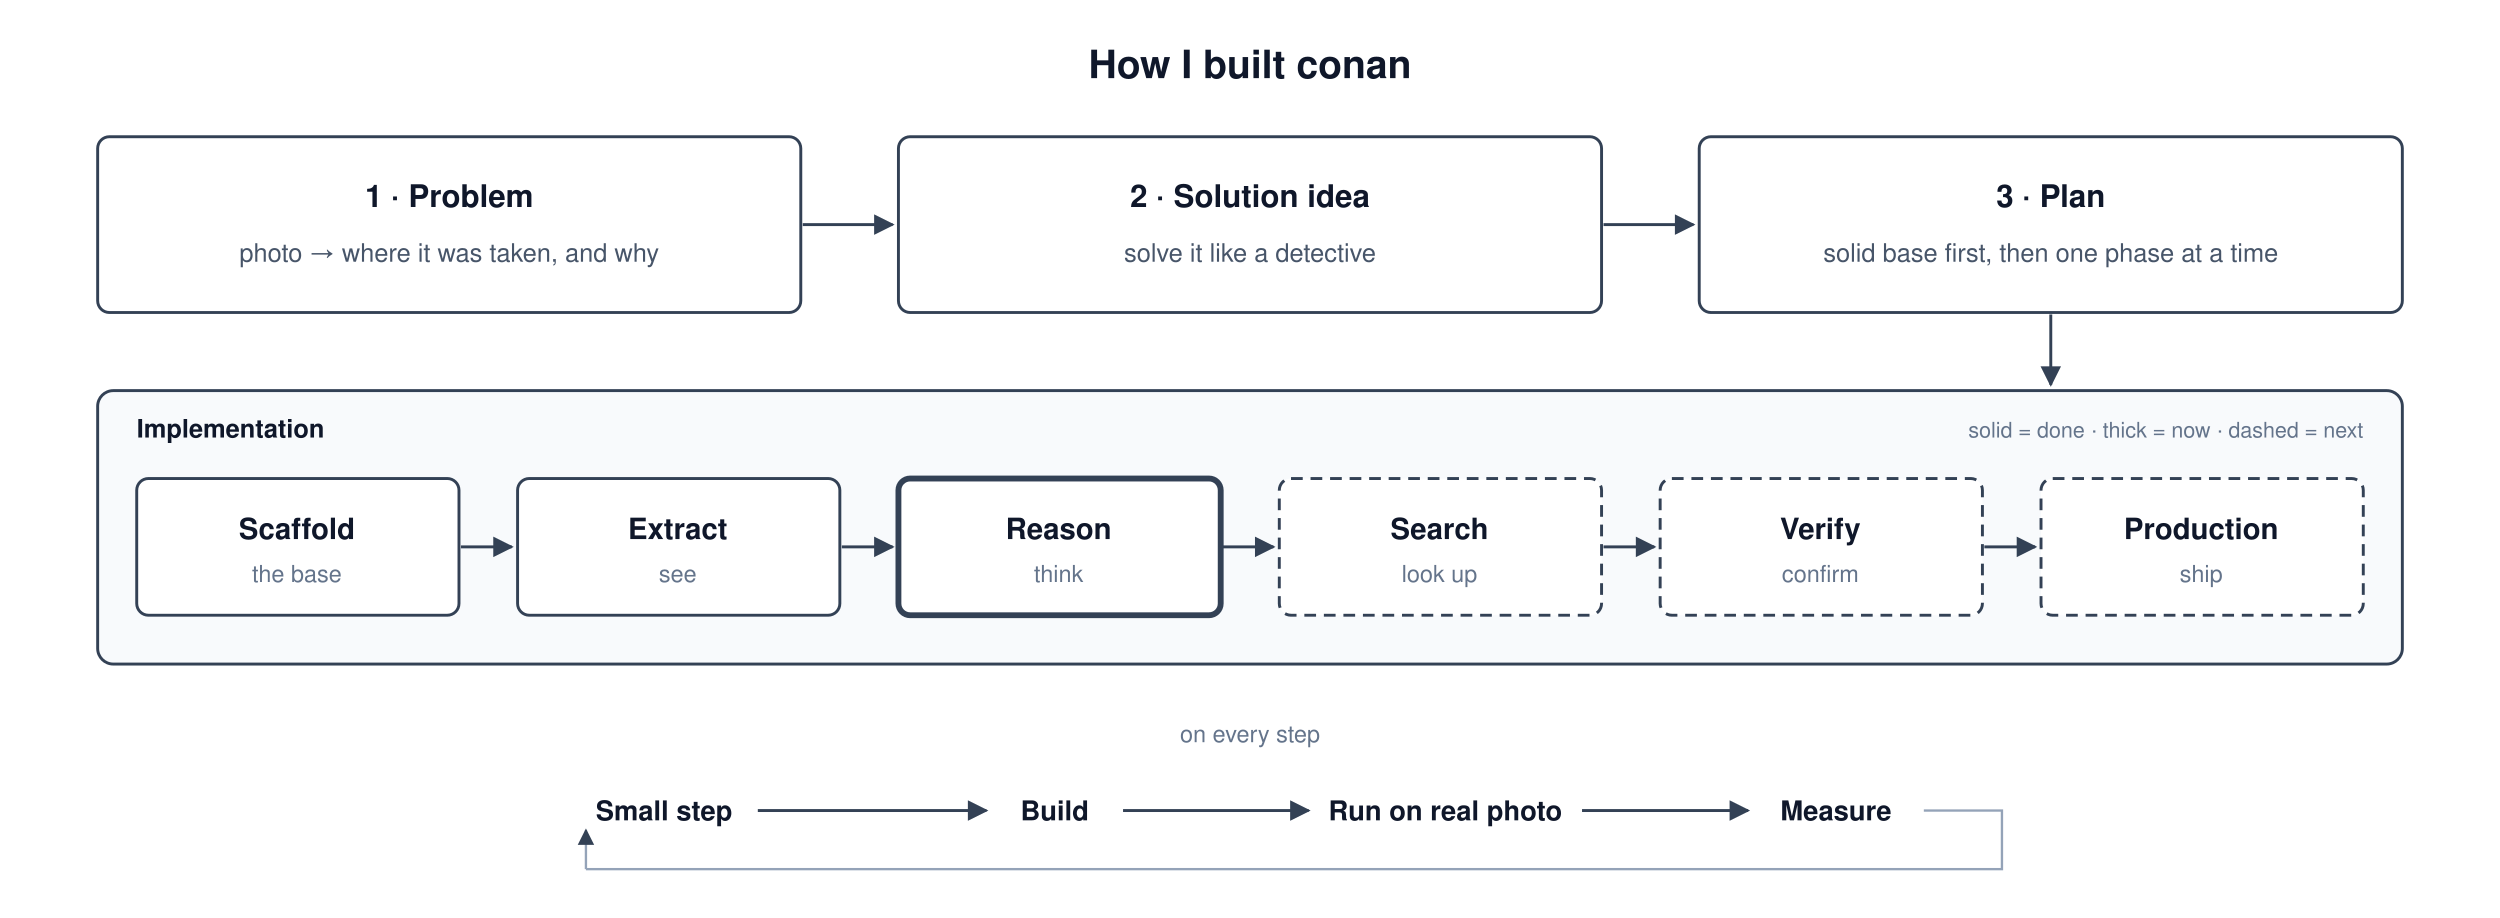
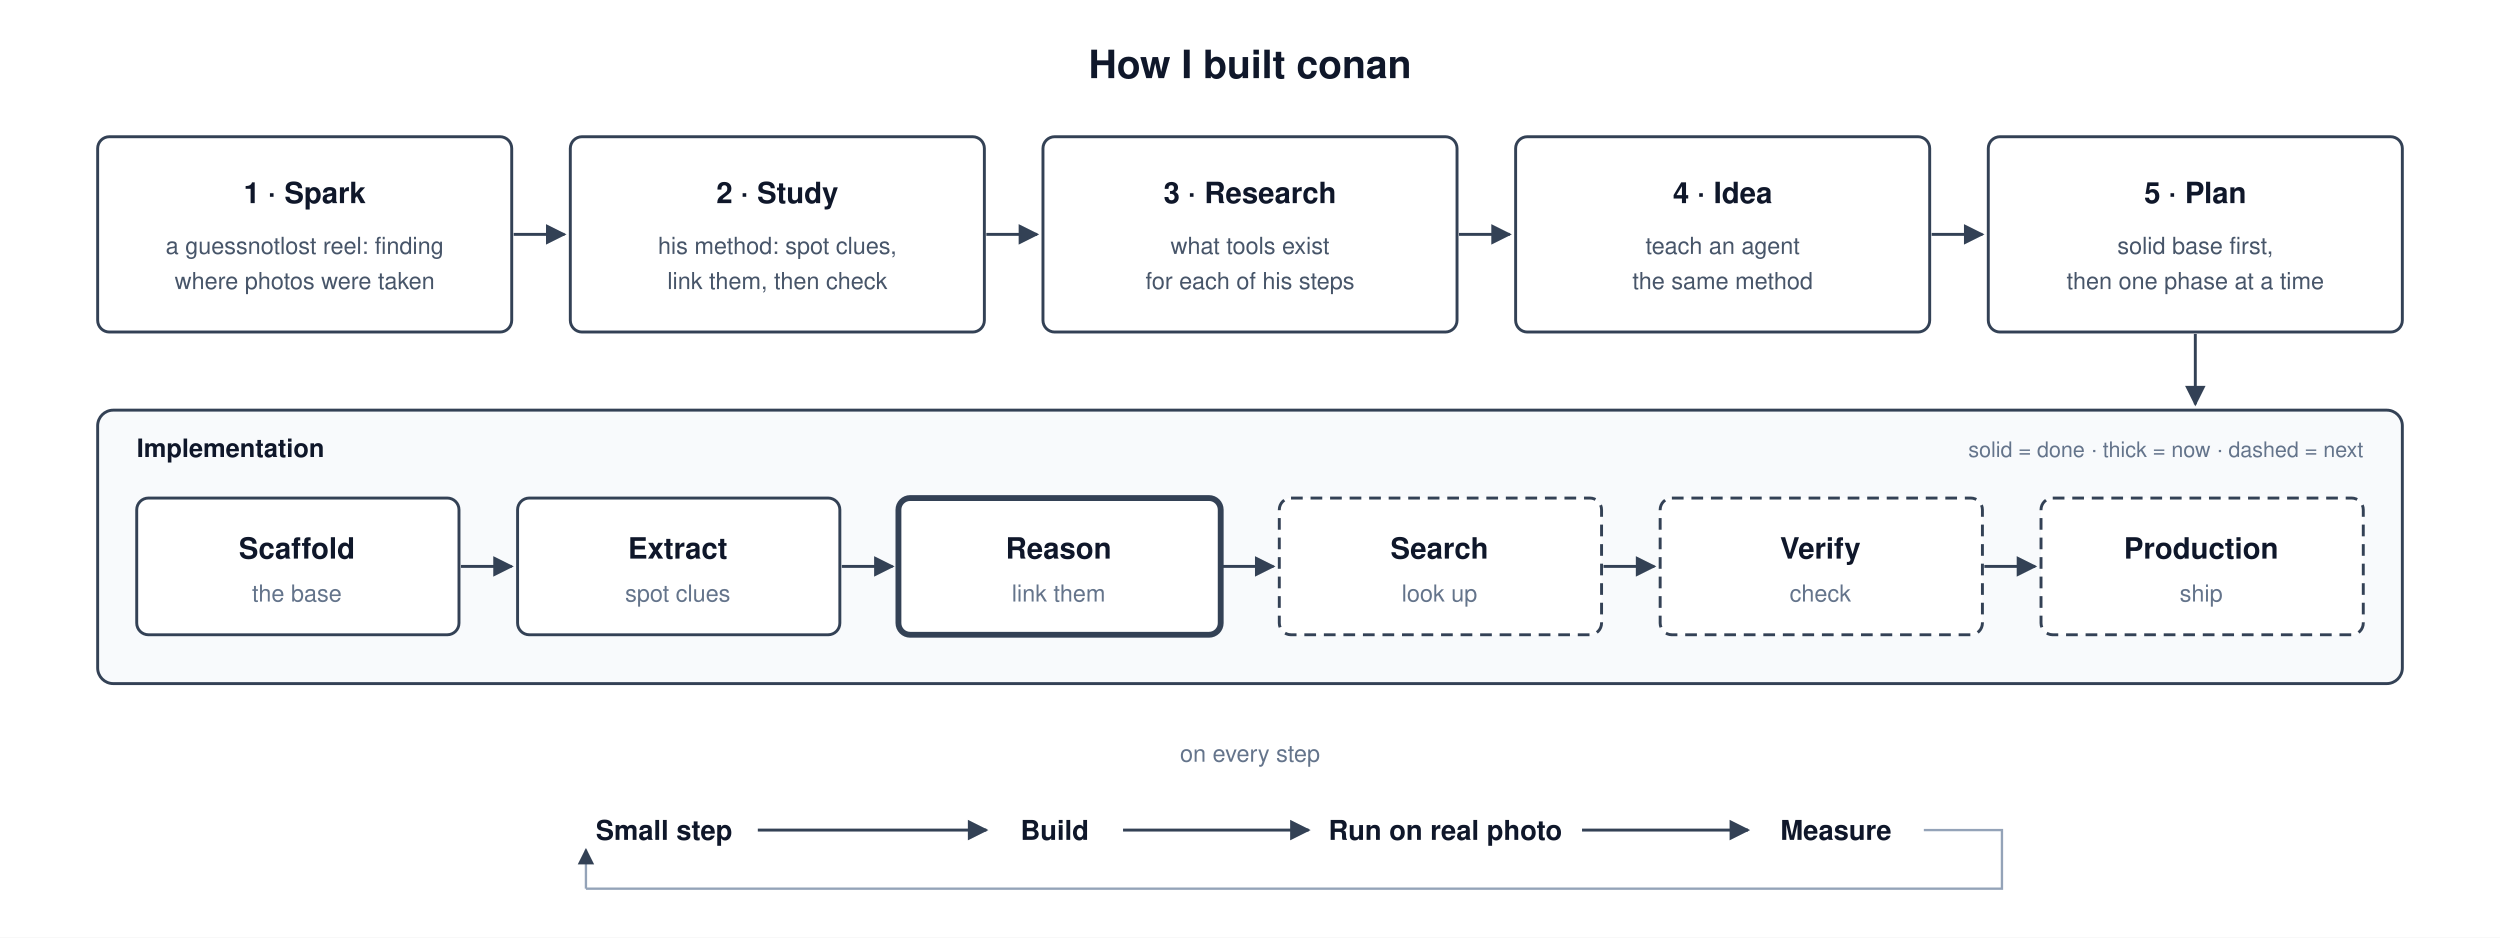
- <svg xmlns="http://www.w3.org/2000/svg" width="1280" height="470" viewBox="0 0 1280 470" font-family="-apple-system, Segoe UI, Helvetica, Arial, sans-serif">
+ <svg xmlns="http://www.w3.org/2000/svg" width="1280" height="480" viewBox="0 0 1280 480" font-family="-apple-system, Segoe UI, Helvetica, Arial, sans-serif">
  <defs>
    <marker id="arrow" viewBox="0 0 10 10" refX="9" refY="5" markerWidth="7" markerHeight="7" orient="auto">
      <path d="M0,0 L10,5 L0,10 z" fill="#334155" />
    </marker>
  </defs>
-   <rect width="1280" height="470" fill="#ffffff" />
+   <rect width="1280" height="480" fill="#ffffff" />
  <text x="640" y="40" text-anchor="middle" font-size="20" font-weight="700" fill="#0f172a">How I built conan</text>
  <g fill="#ffffff" stroke="#334155" stroke-width="1.5">
-     <rect x="50" y="70" width="360" height="90" rx="6" />
-     <rect x="460" y="70" width="360" height="90" rx="6" />
-     <rect x="870" y="70" width="360" height="90" rx="6" />
+     <rect x="50" y="70" width="212" height="100" rx="6" />
+     <rect x="292" y="70" width="212" height="100" rx="6" />
+     <rect x="534" y="70" width="212" height="100" rx="6" />
+     <rect x="776" y="70" width="212" height="100" rx="6" />
+     <rect x="1018" y="70" width="212" height="100" rx="6" />
  </g>
  <g text-anchor="middle">
-     <g font-size="16" font-weight="700" fill="#0f172a">
-       <text x="230" y="106">1 · Problem</text>
-       <text x="640" y="106">2 · Solution idea</text>
-       <text x="1050" y="106">3 · Plan</text>
+     <g font-size="15" font-weight="700" fill="#0f172a">
+       <text x="156" y="104">1 · Spark</text>
+       <text x="398" y="104">2 · Study</text>
+       <text x="640" y="104">3 · Research</text>
+       <text x="882" y="104">4 · Idea</text>
+       <text x="1124" y="104">5 · Plan</text>
    </g>
-     <g font-size="13" fill="#475569">
-       <text x="230" y="134">photo → where it was taken, and why</text>
-       <text x="640" y="134">solve it like a detective</text>
-       <text x="1050" y="134">solid base first, then one phase at a time</text>
+     <g font-size="12" fill="#475569">
+       <text x="156" y="130">a guessnotlost reel: finding</text>
+       <text x="156" y="148">where photos were taken</text>
+       <text x="398" y="130">his method: spot clues,</text>
+       <text x="398" y="148">link them, then check</text>
+       <text x="640" y="130">what tools exist</text>
+       <text x="640" y="148">for each of his steps</text>
+       <text x="882" y="130">teach an agent</text>
+       <text x="882" y="148">the same method</text>
+       <text x="1124" y="130">solid base first,</text>
+       <text x="1124" y="148">then one phase at a time</text>
    </g>
  </g>
  <g stroke="#334155" stroke-width="1.5" marker-end="url(#arrow)">
-     <line x1="411" y1="115" x2="457" y2="115" />
-     <line x1="821" y1="115" x2="867" y2="115" />
-     <line x1="1050" y1="161" x2="1050" y2="197" />
+     <line x1="263" y1="120" x2="289" y2="120" />
+     <line x1="505" y1="120" x2="531" y2="120" />
+     <line x1="747" y1="120" x2="773" y2="120" />
+     <line x1="989" y1="120" x2="1015" y2="120" />
+     <line x1="1124" y1="171" x2="1124" y2="207" />
  </g>
-   <rect x="50" y="200" width="1180" height="140" rx="8" fill="#f8fafc" stroke="#334155" stroke-width="1.5" />
-   <text x="70" y="224" font-size="13" font-weight="700" fill="#0f172a">Implementation</text>
-   <text x="1210" y="224" text-anchor="end" font-size="11" fill="#64748b">solid = done · thick = now · dashed = next</text>
+   <rect x="50" y="210" width="1180" height="140" rx="8" fill="#f8fafc" stroke="#334155" stroke-width="1.5" />
+   <text x="70" y="234" font-size="13" font-weight="700" fill="#0f172a">Implementation</text>
+   <text x="1210" y="234" text-anchor="end" font-size="11" fill="#64748b">solid = done · thick = now · dashed = next</text>
  <g fill="#ffffff" stroke="#334155" stroke-width="1.5">
-     <rect x="70" y="245" width="165" height="70" rx="6" />
-     <rect x="265" y="245" width="165" height="70" rx="6" />
-     <rect x="460" y="245" width="165" height="70" rx="6" stroke-width="3" />
-     <rect x="655" y="245" width="165" height="70" rx="6" stroke-dasharray="6 4" />
-     <rect x="850" y="245" width="165" height="70" rx="6" stroke-dasharray="6 4" />
-     <rect x="1045" y="245" width="165" height="70" rx="6" stroke-dasharray="6 4" />
+     <rect x="70" y="255" width="165" height="70" rx="6" />
+     <rect x="265" y="255" width="165" height="70" rx="6" />
+     <rect x="460" y="255" width="165" height="70" rx="6" stroke-width="3" />
+     <rect x="655" y="255" width="165" height="70" rx="6" stroke-dasharray="6 4" />
+     <rect x="850" y="255" width="165" height="70" rx="6" stroke-dasharray="6 4" />
+     <rect x="1045" y="255" width="165" height="70" rx="6" stroke-dasharray="6 4" />
  </g>
  <g text-anchor="middle">
    <g font-size="15" font-weight="700" fill="#0f172a">
-       <text x="152" y="276">Scaffold</text>
-       <text x="347" y="276">Extract</text>
-       <text x="542" y="276">Reason</text>
-       <text x="737" y="276">Search</text>
-       <text x="932" y="276">Verify</text>
-       <text x="1127" y="276">Production</text>
+       <text x="152" y="286">Scaffold</text>
+       <text x="347" y="286">Extract</text>
+       <text x="542" y="286">Reason</text>
+       <text x="737" y="286">Search</text>
+       <text x="932" y="286">Verify</text>
+       <text x="1127" y="286">Production</text>
    </g>
    <g font-size="12" fill="#64748b">
-       <text x="152" y="298">the base</text>
-       <text x="347" y="298">see</text>
-       <text x="542" y="298">think</text>
-       <text x="737" y="298">look up</text>
-       <text x="932" y="298">confirm</text>
-       <text x="1127" y="298">ship</text>
+       <text x="152" y="308">the base</text>
+       <text x="347" y="308">spot clues</text>
+       <text x="542" y="308">link them</text>
+       <text x="737" y="308">look up</text>
+       <text x="932" y="308">check</text>
+       <text x="1127" y="308">ship</text>
    </g>
  </g>
  <g stroke="#334155" stroke-width="1.5" marker-end="url(#arrow)">
-     <line x1="236" y1="280" x2="262" y2="280" />
-     <line x1="431" y1="280" x2="457" y2="280" />
-     <line x1="626" y1="280" x2="652" y2="280" />
-     <line x1="821" y1="280" x2="847" y2="280" />
-     <line x1="1016" y1="280" x2="1042" y2="280" />
+     <line x1="236" y1="290" x2="262" y2="290" />
+     <line x1="431" y1="290" x2="457" y2="290" />
+     <line x1="626" y1="290" x2="652" y2="290" />
+     <line x1="821" y1="290" x2="847" y2="290" />
+     <line x1="1016" y1="290" x2="1042" y2="290" />
  </g>
-   <text x="640" y="380" text-anchor="middle" font-size="12" fill="#64748b">on every step</text>
+   <text x="640" y="390" text-anchor="middle" font-size="12" fill="#64748b">on every step</text>
  <g font-size="14" font-weight="600" fill="#0f172a" text-anchor="middle">
-     <text x="340" y="420">Small step</text>
-     <text x="540" y="420">Build</text>
-     <text x="740" y="420">Run on real photo</text>
-     <text x="940" y="420">Measure</text>
+     <text x="340" y="430">Small step</text>
+     <text x="540" y="430">Build</text>
+     <text x="740" y="430">Run on real photo</text>
+     <text x="940" y="430">Measure</text>
  </g>
  <g stroke="#334155" stroke-width="1.5" marker-end="url(#arrow)">
-     <line x1="388" y1="415" x2="505" y2="415" />
-     <line x1="575" y1="415" x2="670" y2="415" />
-     <line x1="810" y1="415" x2="895" y2="415" />
+     <line x1="388" y1="425" x2="505" y2="425" />
+     <line x1="575" y1="425" x2="670" y2="425" />
+     <line x1="810" y1="425" x2="895" y2="425" />
  </g>
-   <path d="M985,415 h40 v30 h-725" fill="none" stroke="#94a3b8" stroke-width="1.2" />
-   <line x1="300" y1="445" x2="300" y2="425" stroke="#94a3b8" stroke-width="1.2" marker-end="url(#arrow)" />
+   <path d="M985,425 h40 v30 h-725" fill="none" stroke="#94a3b8" stroke-width="1.2" />
+   <line x1="300" y1="455" x2="300" y2="435" stroke="#94a3b8" stroke-width="1.2" marker-end="url(#arrow)" />
</svg>
